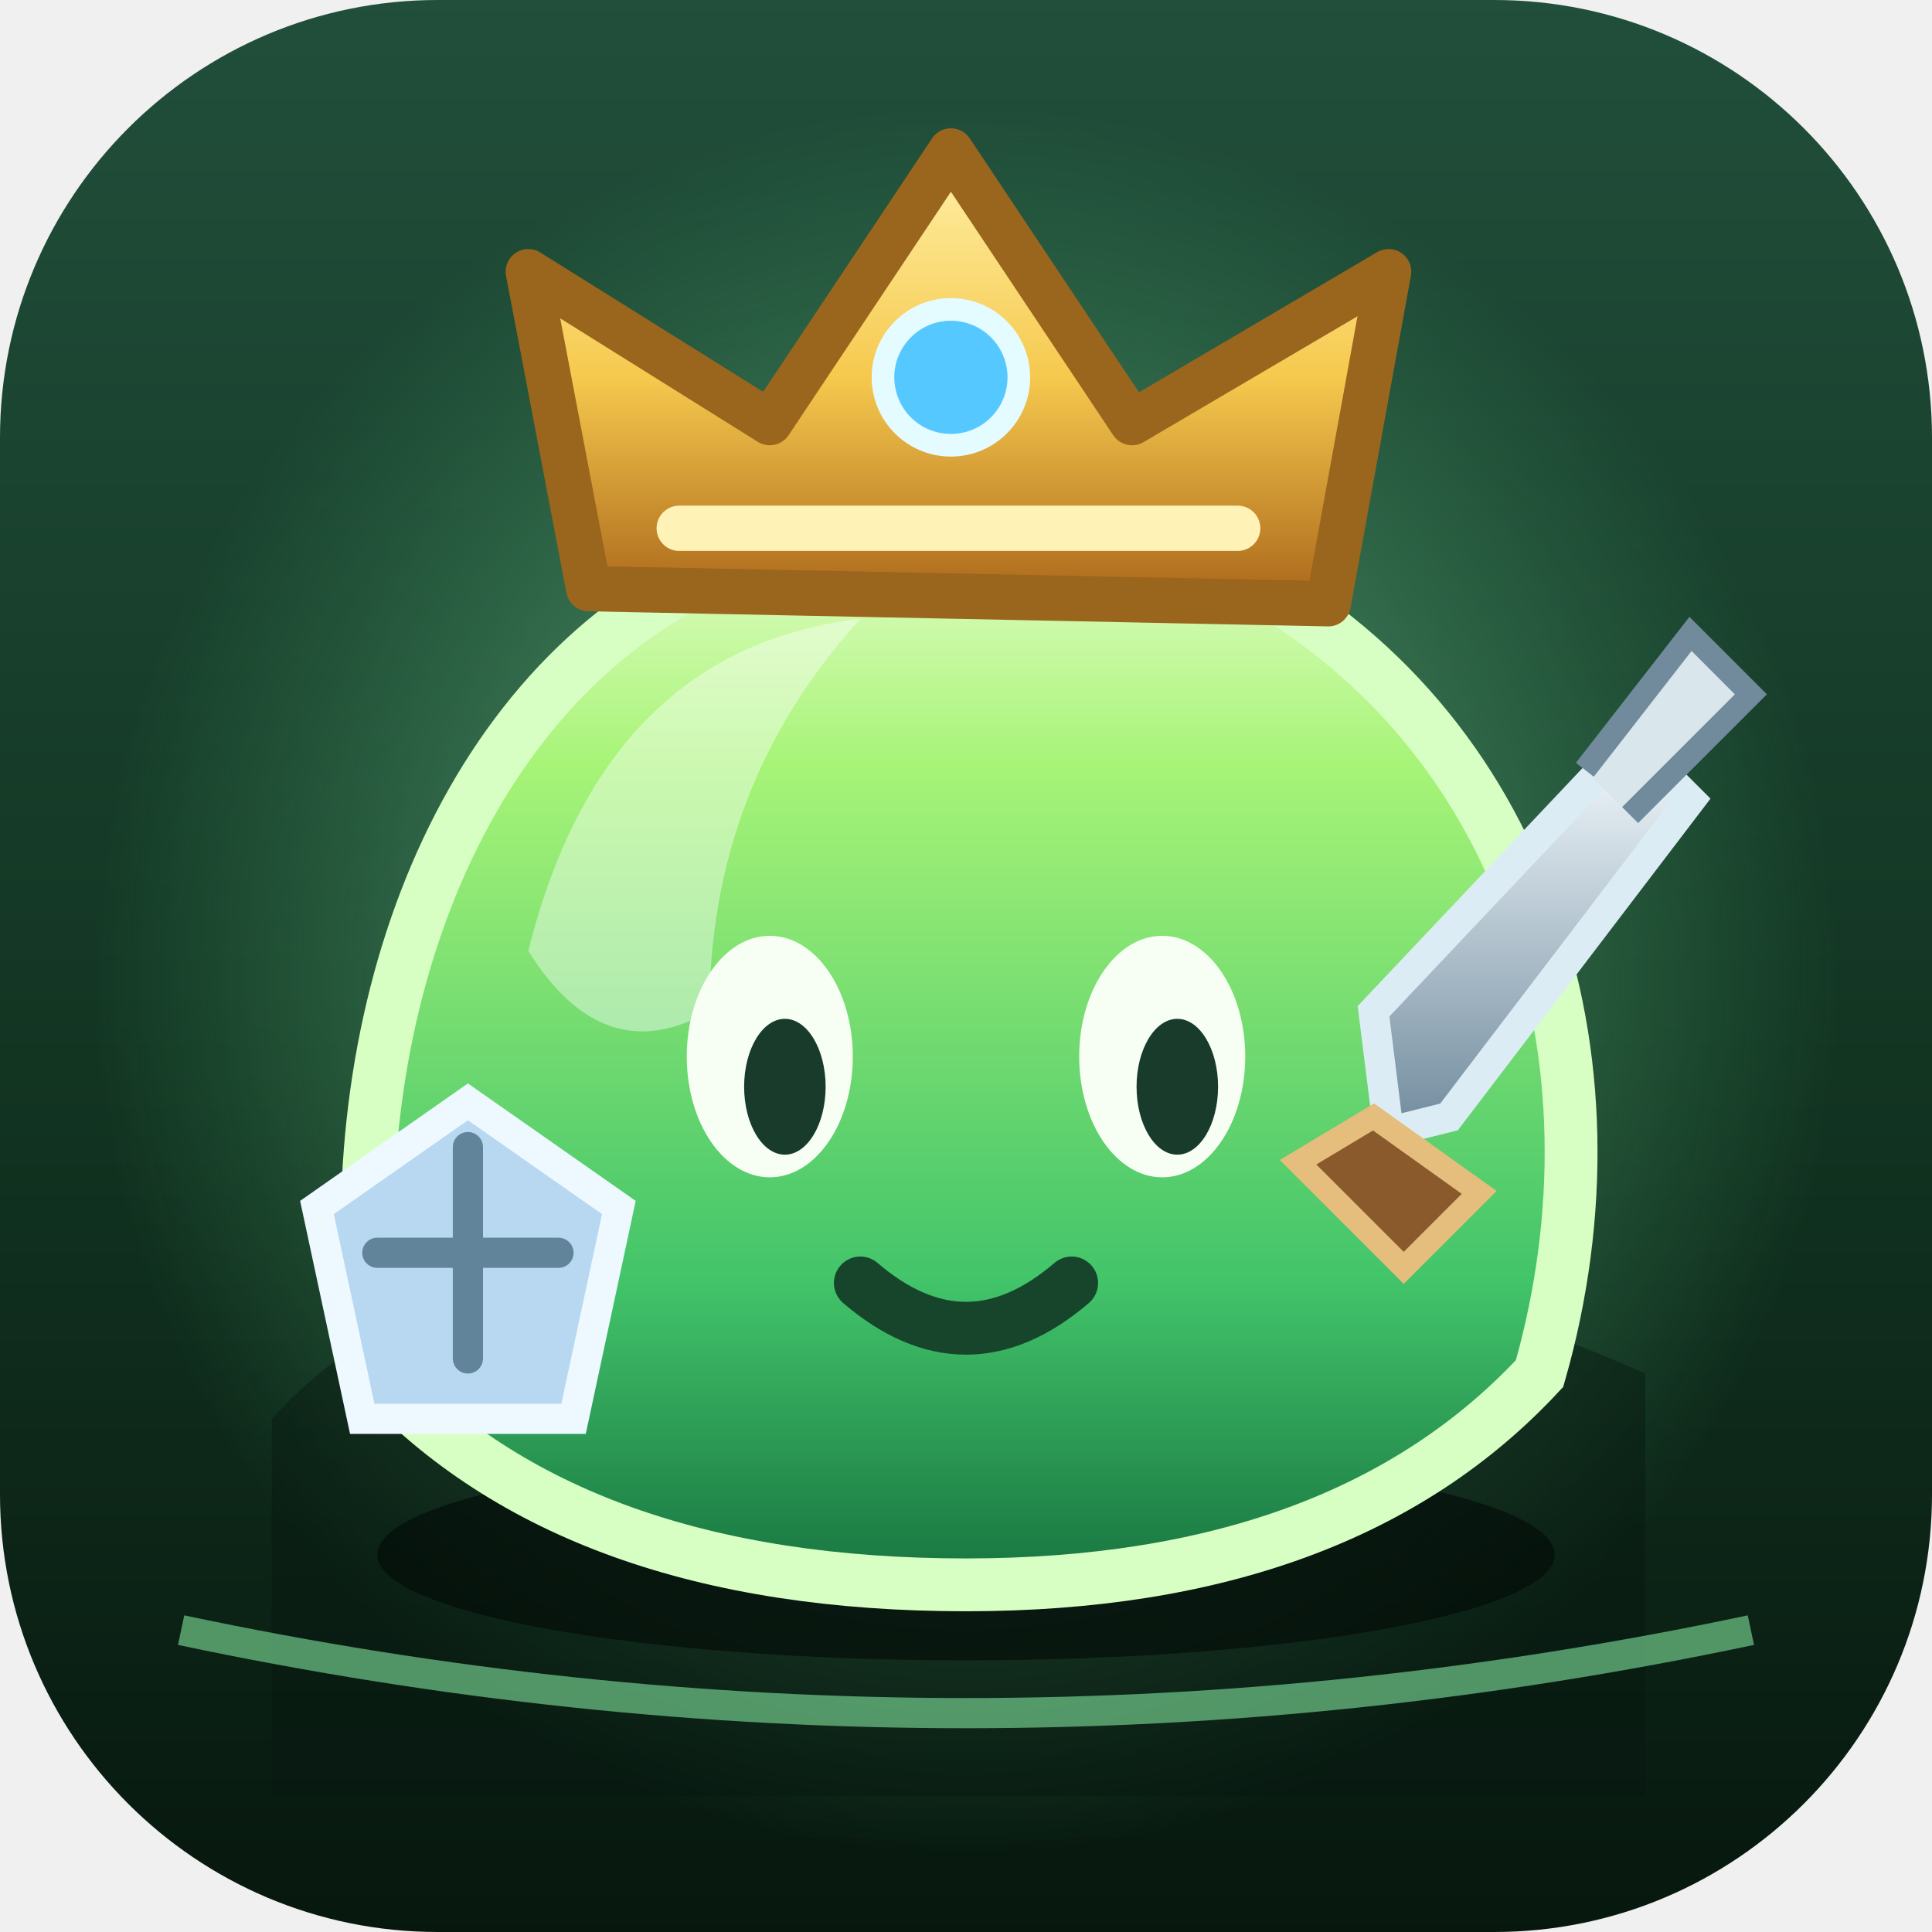
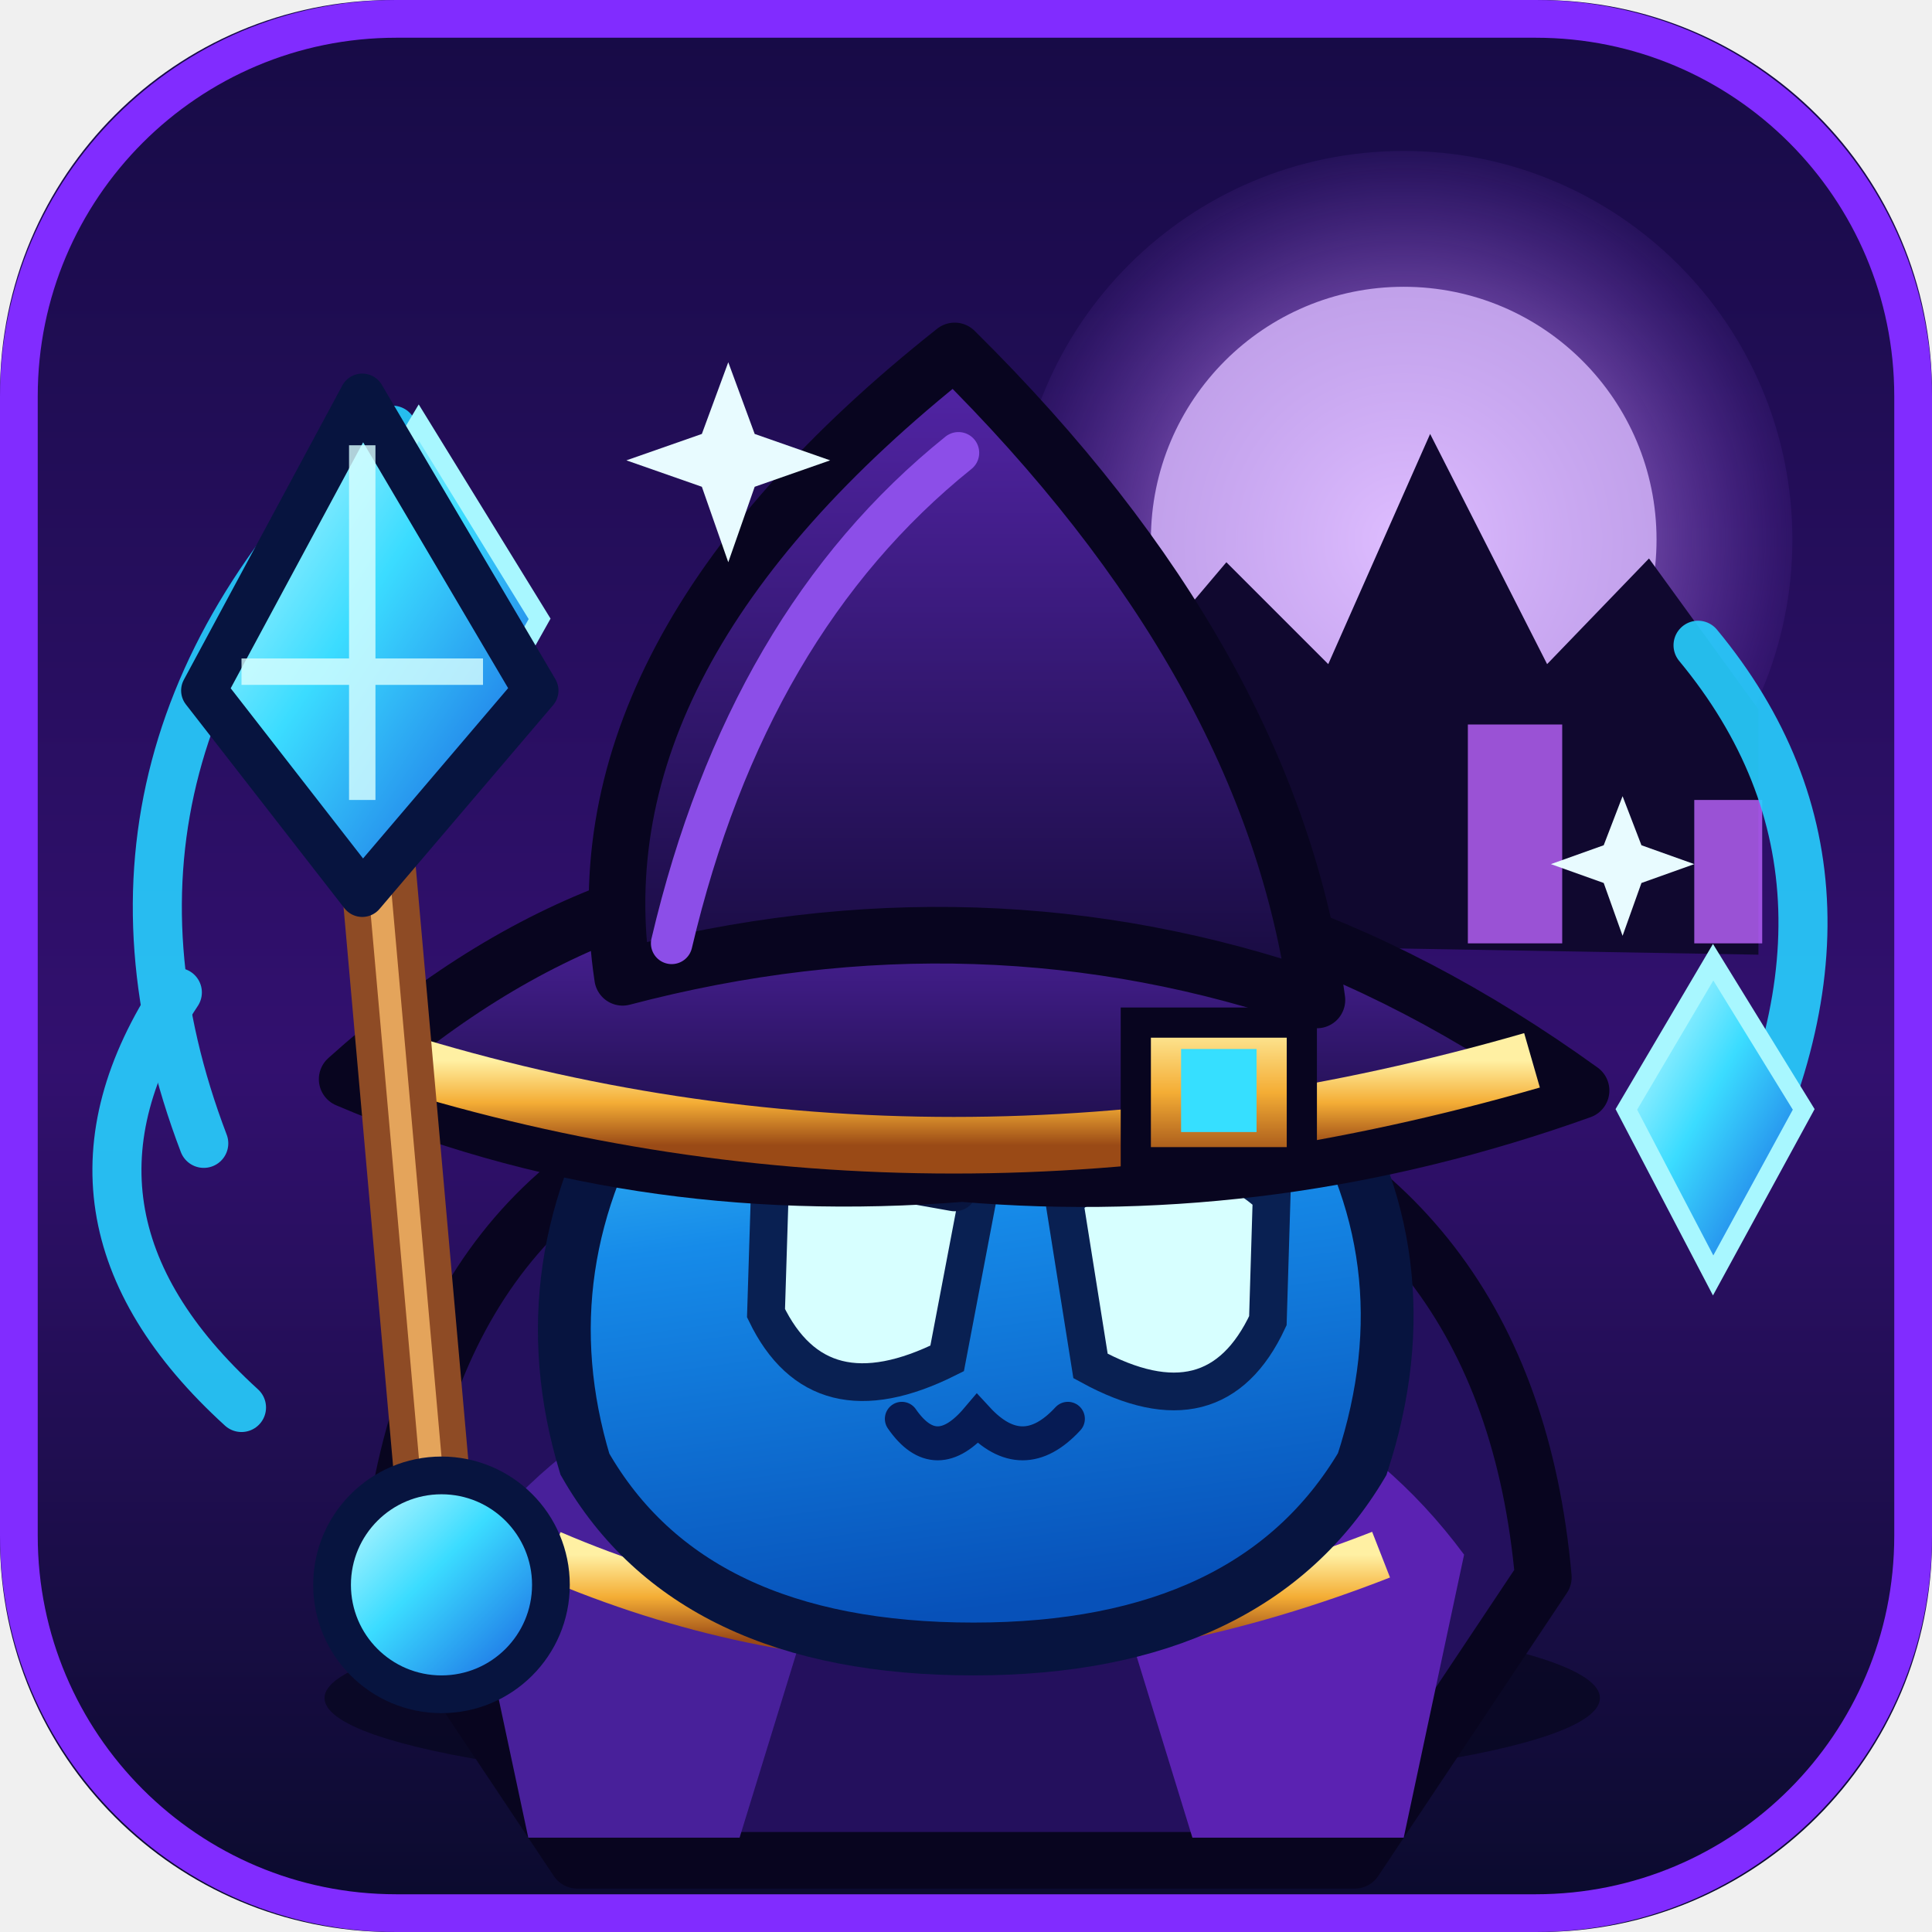
- <svg xmlns="http://www.w3.org/2000/svg" viewBox="0 0 128 128" role="img" aria-label="Slime Ascendant">
+ <svg xmlns="http://www.w3.org/2000/svg" viewBox="0 0 512 512" role="img" aria-label="Slime Mago - Slime Ascendant">
  <defs>
    <linearGradient id="bg" x2="0" y2="1">
-       <stop stop-color="#214f3b" />
-       <stop offset=".55" stop-color="#123522" />
-       <stop offset="1" stop-color="#07170e" />
+       <stop stop-color="#160b45" />
+       <stop offset=".55" stop-color="#32106f" />
+       <stop offset="1" stop-color="#090b2b" />
    </linearGradient>
-     <radialGradient id="halo">
-       <stop stop-color="#b8ffd0" stop-opacity=".62" />
-       <stop offset="1" stop-color="#65e994" stop-opacity="0" />
-     </radialGradient>
-     <linearGradient id="sl" x2="0" y2="1">
-       <stop stop-color="#f0ffd7" />
-       <stop offset=".25" stop-color="#a7f477" />
-       <stop offset=".72" stop-color="#42c46a" />
-       <stop offset="1" stop-color="#16723f" />
+     <linearGradient id="hat" x2="0" y2="1">
+       <stop stop-color="#5425a9" />
+       <stop offset="1" stop-color="#160b3d" />
+     </linearGradient>
+     <linearGradient id="blue" x2=".15" y2="1">
+       <stop stop-color="#5cecff" />
+       <stop offset=".48" stop-color="#168be9" />
+       <stop offset="1" stop-color="#0751b9" />
    </linearGradient>
    <linearGradient id="gold" x2="0" y2="1">
-       <stop stop-color="#fff1a8" />
-       <stop offset=".5" stop-color="#f6c94e" />
-       <stop offset="1" stop-color="#a96519" />
+       <stop stop-color="#fff0a3" />
+       <stop offset=".5" stop-color="#f4ad35" />
+       <stop offset="1" stop-color="#9a4a16" />
    </linearGradient>
-     <linearGradient id="steel" x2="0" y2="1">
-       <stop stop-color="#f4fbff" />
-       <stop offset="1" stop-color="#718b9d" />
+     <linearGradient id="crystal" x2="1" y2="1">
+       <stop stop-color="#e2ffff" />
+       <stop offset=".45" stop-color="#3bdcff" />
+       <stop offset="1" stop-color="#1450dd" />
    </linearGradient>
+     <radialGradient id="moon">
+       <stop stop-color="#f1caff" />
+       <stop offset="1" stop-color="#9d55f4" stop-opacity=".08" />
+     </radialGradient>
+     <filter id="glow">
+       <feGaussianBlur stdDeviation="13" />
+     </filter>
  </defs>
-   <rect width="128" height="128" rx="29" fill="url(#bg)" />
-   <circle cx="64" cy="65" r="58" fill="url(#halo)" />
-   <path d="M18 94Q30 81 43 91T69 90T109 91V119H18Z" fill="#07170f" opacity=".45" />
-   <ellipse cx="64" cy="103" rx="39" ry="7" fill="#020b06" opacity=".65" />
-   <path d="M25 91C22 70 29 48 45 39Q63 27 82 38C101 48 108 70 102 91Q89 105 64 105Q38 105 25 91Z" fill="url(#sl)" stroke="#d8ffc3" stroke-width="3.5" />
-   <path d="M35 63Q40 43 57 41Q47 52 47 67Q40 71 35 63Z" fill="#fff" opacity=".42" />
-   <ellipse cx="51" cy="70" rx="5.5" ry="8" fill="#f7fff4" />
-   <ellipse cx="77" cy="70" rx="5.5" ry="8" fill="#f7fff4" />
-   <ellipse cx="52" cy="72" rx="2.7" ry="4.5" fill="#183b2b" />
-   <ellipse cx="78" cy="72" rx="2.7" ry="4.5" fill="#183b2b" />
-   <path d="M57 85Q64 91 71 85" fill="none" stroke="#17452c" stroke-width="3.5" stroke-linecap="round" />
-   <path d="M39 39 35 18 51 28 63 10 75 28 92 18 88 40Z" fill="url(#gold)" stroke="#9a651d" stroke-width="3" stroke-linejoin="round" />
-   <path d="M45 35H82" stroke="#fff2b7" stroke-width="3" stroke-linecap="round" />
-   <circle cx="63" cy="25" r="4.5" fill="#55c9ff" stroke="#e4fbff" stroke-width="1.5" />
-   <path d="M91 67 108 49 112 53 96 74 92 75Z" fill="url(#steel)" stroke="#dcecf5" stroke-width="2" />
-   <path d="m105 51 7-9 4 4-8 8" fill="#d9e7ed" stroke="#718b9d" stroke-width="1.5" />
-   <path d="m91 74 7 5-5 5-7-7Z" fill="#8a5a2d" stroke="#e5bd7c" stroke-width="1.5" />
-   <path d="M21 80 31 73 41 80 38 94 24 94Z" fill="#b7d8f0" stroke="#edf8ff" stroke-width="2" />
-   <path d="m31 76 0 14m-6-7h12" stroke="#62849a" stroke-width="2" stroke-linecap="round" />
-   <path d="M12 108Q64 119 116 108" fill="none" stroke="#8cf5aa" stroke-width="2" opacity=".55" />
+   <rect width="512" height="512" rx="104" fill="url(#bg)" />
+   <circle cx="372" cy="143" r="103" fill="url(#moon)" />
+   <circle cx="372" cy="143" r="67" fill="#d9baff" opacity=".8" />
+   <path d="M292 250V188l33-39 27 27 27-61 31 61 27-28 29 40v65Z" fill="#10082f" />
+   <path d="M319 250v-42h21v42m49 0v-58h25v58m35 0v-38h18v38" fill="#bd64ff" opacity=".8" />
+   <g fill="none" stroke="#27cfff" stroke-width="13" stroke-linecap="round" opacity=".9">
+     <path d="M54 303Q14 198 104 114" />
+     <path d="M64 373Q8 322 47 263" />
+     <path d="M455 322q48-87-5-151" />
+   </g>
+   <g fill="url(#crystal)" stroke="#a8f7ff" stroke-width="5">
+     <path d="m80 164 31-52 32 52-32 57Z" />
+     <path d="m431 294 23-39 24 39-24 44Z" />
+     <path d="m104 385 17-28 18 28-18 34Z" />
+   </g>
+   <ellipse cx="255" cy="450" rx="169" ry="25" fill="#05051d" opacity=".7" />
+   <path d="M103 418q10-108 102-130h104q91 29 100 130l-50 75H153Z" fill="#24105d" stroke="#08051f" stroke-width="15" stroke-linejoin="round" />
+   <path d="M124 412q40-54 112-55l-40 130h-56Z" fill="#48209a" />
+   <path d="M388 412q-40-54-112-55l40 130h56Z" fill="#5b22b2" />
+   <path d="M146 412q105 45 220 0" fill="none" stroke="url(#gold)" stroke-width="13" />
+   <path d="M155 388q-16-53 15-102 32-49 86-49 59 0 92 49 31 47 13 102-29 49-103 49-75 0-103-49Z" fill="url(#blue)" stroke="#07143f" stroke-width="14" />
+   <path d="M181 294q18-40 52-43-25 28-21 62-18 9-31-19Z" fill="#e7ffff" opacity=".42" />
+   <path d="M204 316q29-22 55 2l-8 42q-34 17-48-12Z" fill="#d7ffff" stroke="#092052" stroke-width="10" />
+   <path d="M282 318q29-24 55-1l-1 33q-14 30-47 12Z" fill="#d7ffff" stroke="#092052" stroke-width="10" />
+   <path d="M208 307l45 8m34-8 44-8" stroke="#08153f" stroke-width="12" stroke-linecap="round" />
+   <path d="M239 376q9 13 20 0 12 13 24 0" fill="none" stroke="#061b54" stroke-width="9" stroke-linecap="round" />
+   <path d="M92 286q70-63 150-55 91-4 177 58-81 29-164 22-88 7-163-25Z" fill="url(#hat)" stroke="#08051f" stroke-width="15" stroke-linejoin="round" />
+   <path d="M165 259q-13-86 88-166 84 83 96 172-89-31-184-6Z" fill="url(#hat)" stroke="#08051f" stroke-width="15" stroke-linejoin="round" />
+   <path d="M178 250q20-85 76-130" fill="none" stroke="#8c4ee8" stroke-width="11" stroke-linecap="round" />
+   <path d="M105 281q145 45 301 0" fill="none" stroke="url(#gold)" stroke-width="15" />
+   <path d="M301 271h44v37h-44z" rx="8" fill="url(#gold)" stroke="#08051f" stroke-width="8" />
+   <path d="M313 278h20v22h-20z" fill="#36dfff" />
+   <path d="M117 420 96 183" stroke="#8e4b25" stroke-width="20" stroke-linecap="round" />
+   <path d="M117 420 96 183" stroke="#e4a45b" stroke-width="6" stroke-linecap="round" />
+   <path d="m54 183 42-78 46 78-46 54Z" fill="url(#crystal)" stroke="#07143f" stroke-width="12" stroke-linejoin="round" />
+   <path d="m96 118 0 94m-32-34h64" stroke="#d9ffff" stroke-width="7" opacity=".8" />
+   <circle cx="117" cy="420" r="29" fill="url(#crystal)" stroke="#07143f" stroke-width="10" />
+   <g fill="#e8fbff">
+     <path d="m193 96 7 19 20 7-20 7-7 20-7-20-20-7 20-7Z" />
+     <path d="m430 211 5 13 14 5-14 5-5 14-5-14-14-5 14-5Z" />
+   </g>
+   <rect x="5" y="5" width="502" height="502" rx="100" fill="none" stroke="#812cff" stroke-width="10" />
</svg>
